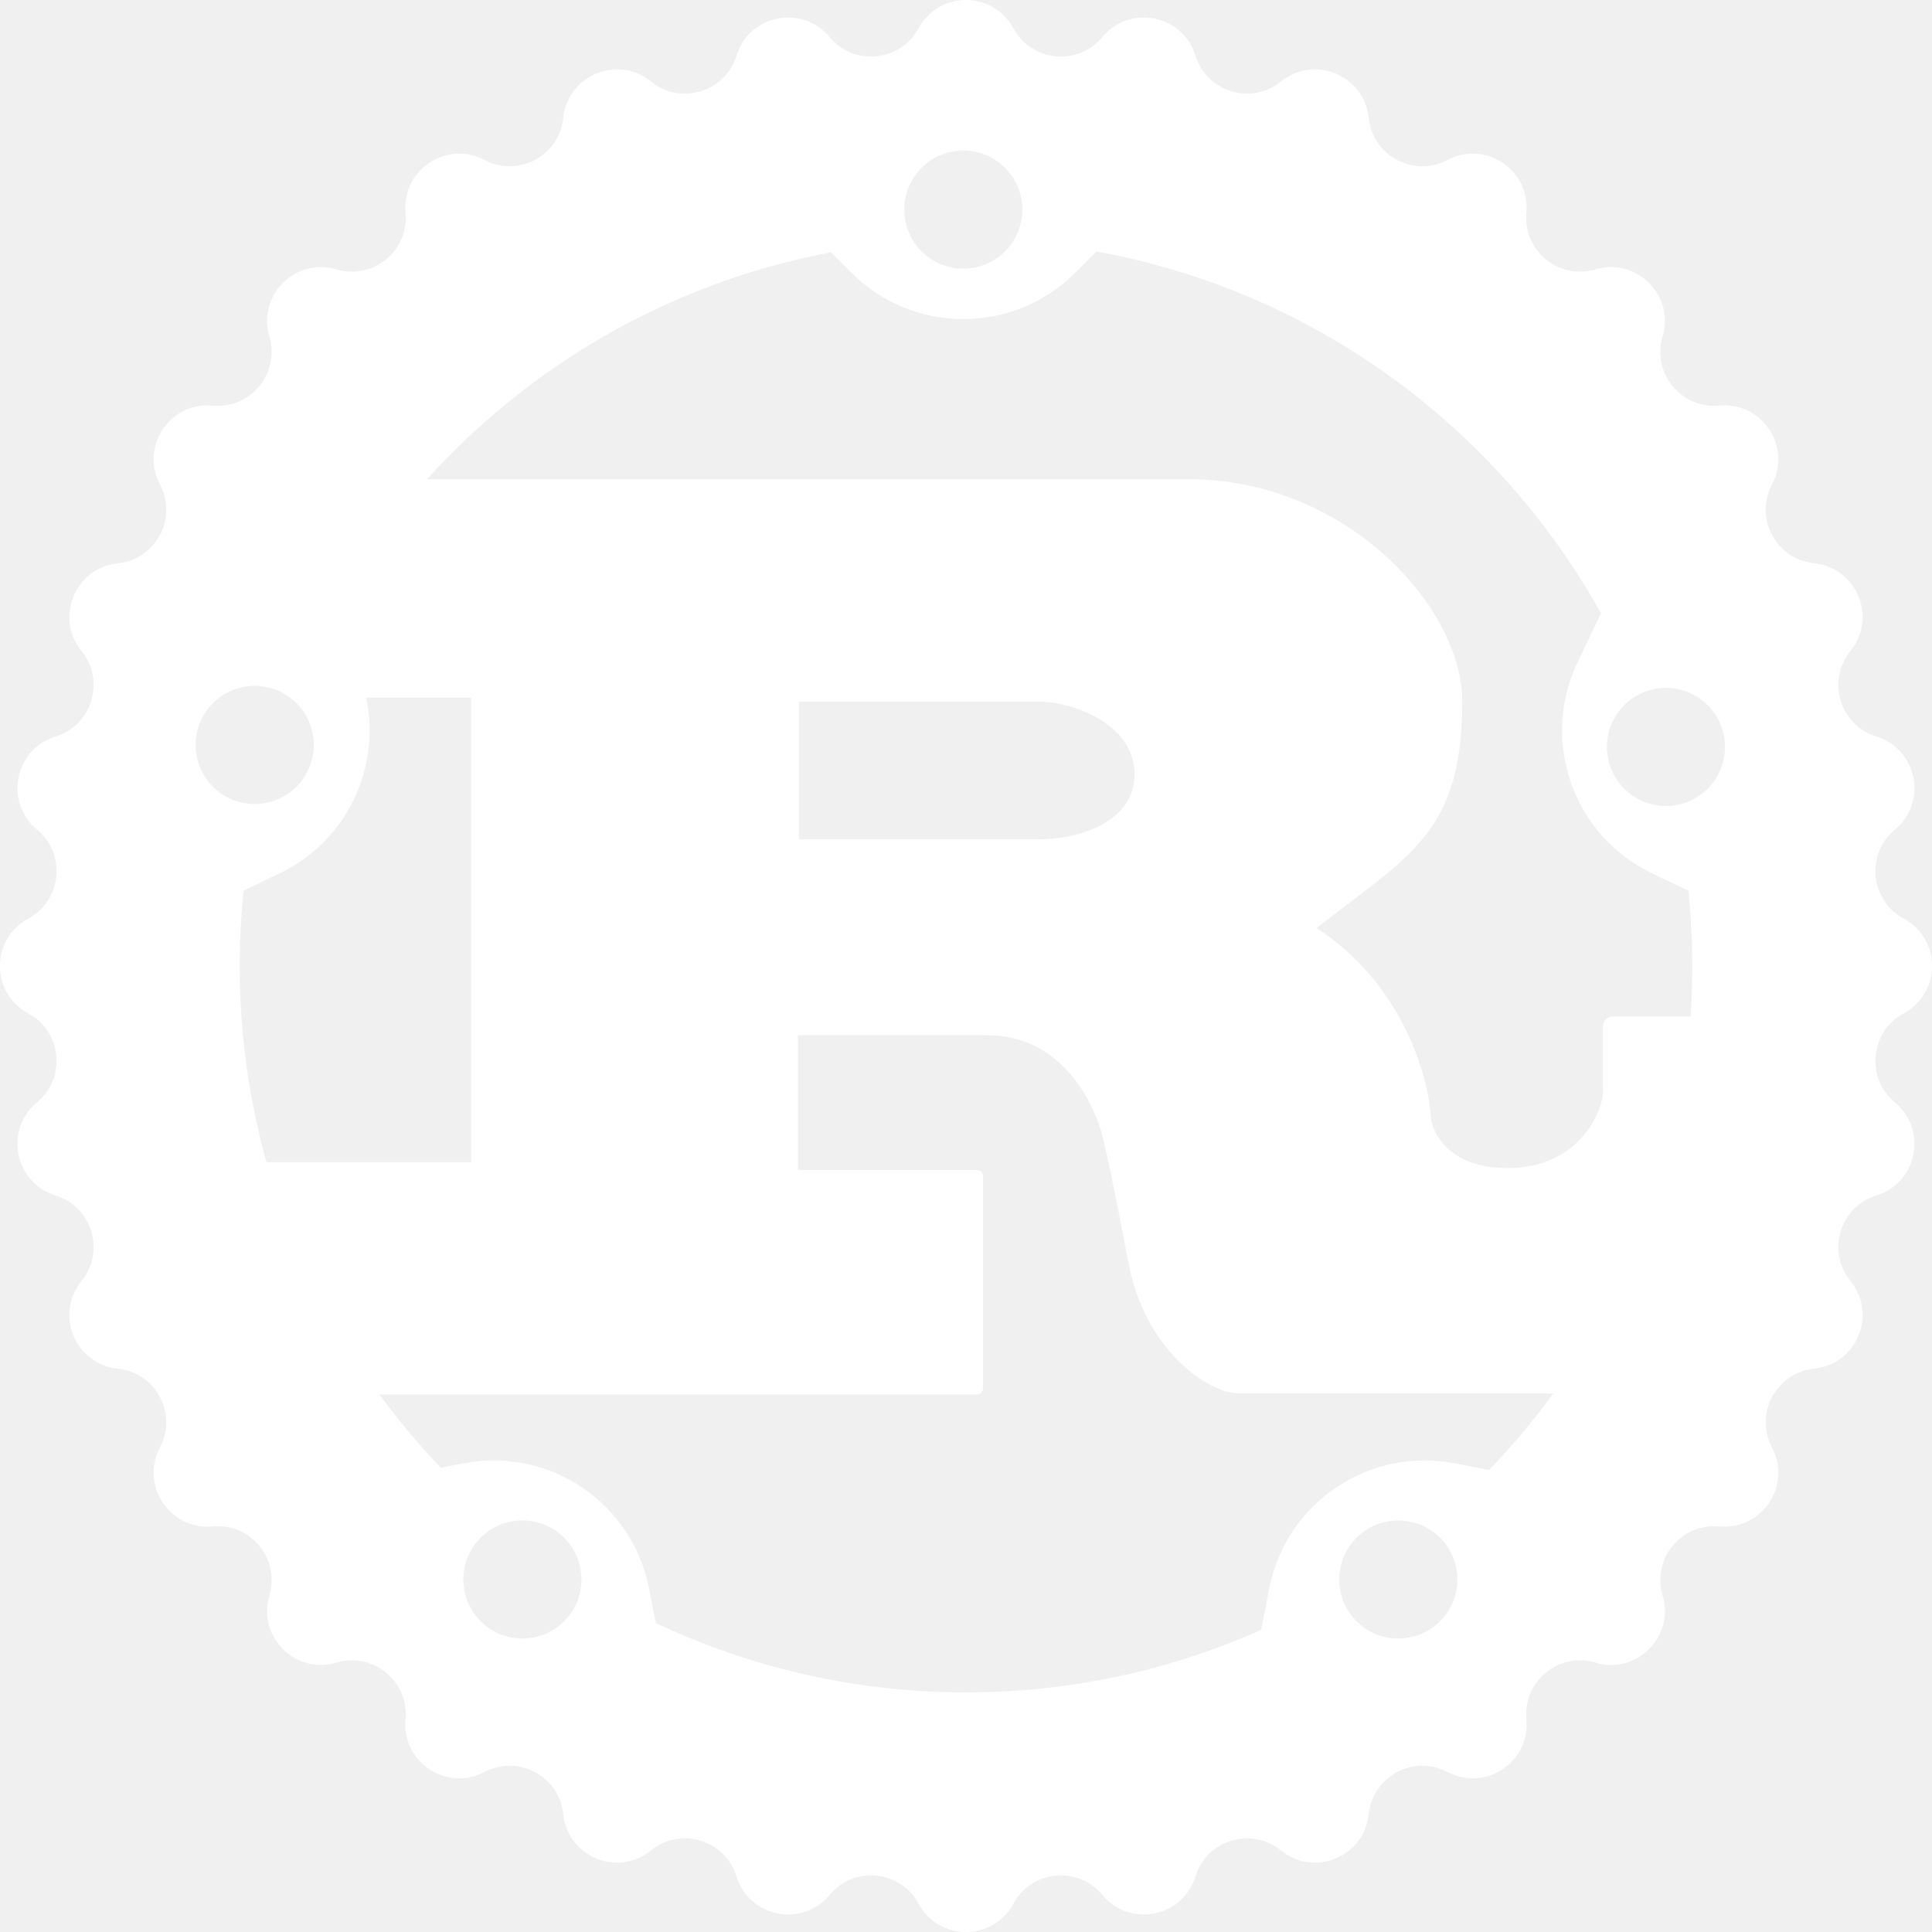
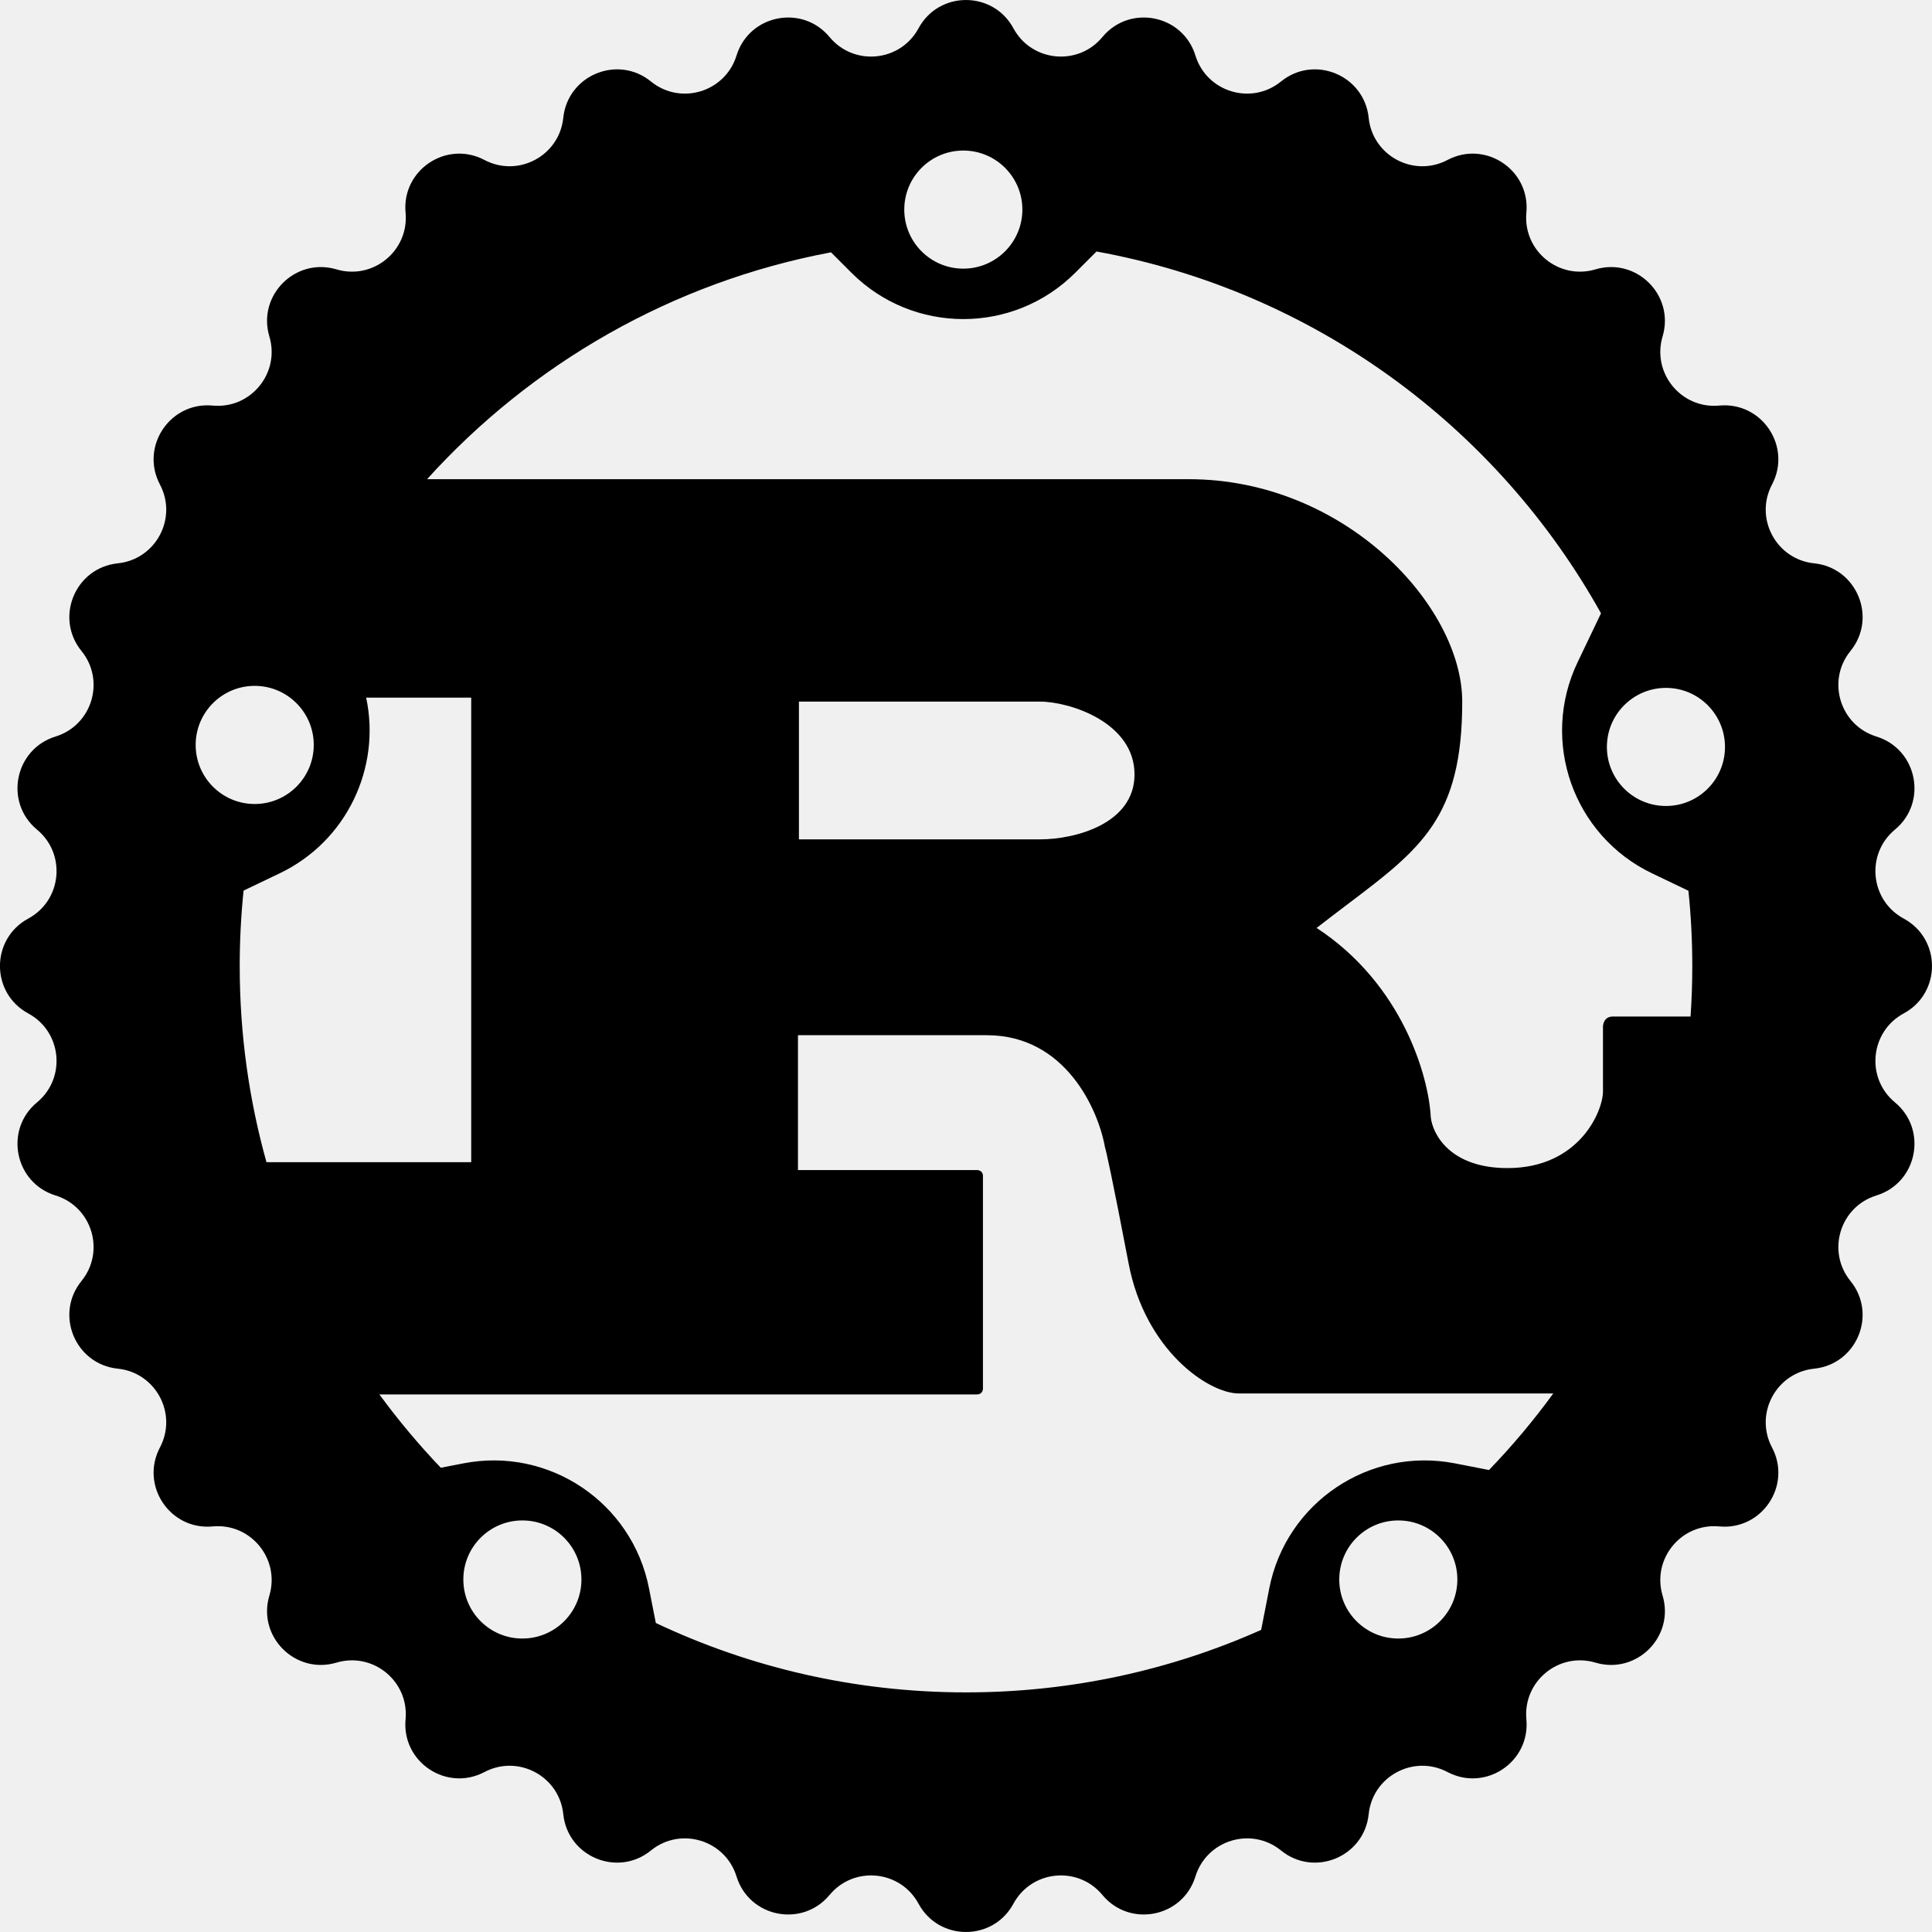
<svg xmlns="http://www.w3.org/2000/svg" width="40" height="40" viewBox="0 0 40 40" fill="none">
-   <path fill-rule="evenodd" clip-rule="evenodd" d="M20.982 0.586C20.56 -0.195 19.439 -0.195 19.017 0.586C18.641 1.282 17.68 1.376 17.175 0.767C16.609 0.084 15.51 0.302 15.249 1.15C15.015 1.906 14.091 2.187 13.477 1.687C12.789 1.128 11.754 1.556 11.662 2.439C11.581 3.226 10.73 3.681 10.03 3.312C9.245 2.897 8.314 3.52 8.397 4.403C8.47 5.191 7.724 5.803 6.966 5.577C6.115 5.324 5.323 6.116 5.577 6.966C5.803 7.725 5.19 8.471 4.403 8.397C3.519 8.314 2.897 9.246 3.311 10.031C3.681 10.73 3.226 11.582 2.439 11.663C1.556 11.754 1.127 12.789 1.687 13.478C2.186 14.092 1.906 15.016 1.15 15.249C0.302 15.511 0.083 16.61 0.766 17.176C1.376 17.681 1.281 18.642 0.585 19.018C-0.196 19.44 -0.196 20.56 0.585 20.982C1.281 21.358 1.376 22.319 0.766 22.824C0.083 23.39 0.302 24.489 1.15 24.751C1.906 24.984 2.186 25.908 1.687 26.522C1.127 27.211 1.556 28.246 2.439 28.337C3.226 28.418 3.681 29.27 3.311 29.969C2.897 30.754 3.519 31.686 4.403 31.603C5.19 31.529 5.803 32.275 5.577 33.034C5.323 33.884 6.115 34.676 6.966 34.423C7.724 34.197 8.47 34.809 8.397 35.597C8.314 36.48 9.245 37.103 10.03 36.688C10.73 36.319 11.581 36.774 11.662 37.561C11.754 38.444 12.789 38.872 13.477 38.312C14.091 37.813 15.015 38.094 15.249 38.85C15.51 39.698 16.609 39.916 17.175 39.233C17.68 38.624 18.641 38.718 19.017 39.414C19.439 40.195 20.56 40.195 20.982 39.414C21.358 38.718 22.319 38.624 22.824 39.233C23.39 39.916 24.489 39.698 24.75 38.85C24.984 38.094 25.908 37.813 26.522 38.312C27.21 38.872 28.245 38.444 28.337 37.561C28.418 36.774 29.269 36.319 29.969 36.688C30.754 37.103 31.685 36.48 31.602 35.597C31.529 34.809 32.275 34.197 33.033 34.423C33.884 34.676 34.676 33.884 34.422 33.034C34.196 32.275 34.809 31.529 35.596 31.603C36.48 31.686 37.102 30.754 36.688 29.969C36.318 29.27 36.773 28.418 37.56 28.337C38.443 28.246 38.872 27.211 38.312 26.522C37.813 25.908 38.093 24.984 38.849 24.751C39.697 24.489 39.916 23.39 39.233 22.824C38.623 22.319 38.718 21.358 39.414 20.982C40.195 20.56 40.195 19.44 39.414 19.018C38.718 18.642 38.623 17.681 39.233 17.176C39.916 16.61 39.697 15.511 38.849 15.249C38.093 15.016 37.813 14.092 38.312 13.478C38.872 12.789 38.443 11.754 37.56 11.663C36.773 11.582 36.318 10.73 36.688 10.031C37.102 9.246 36.48 8.314 35.596 8.397C34.809 8.471 34.196 7.725 34.422 6.966C34.676 6.116 33.884 5.324 33.033 5.577C32.275 5.803 31.529 5.191 31.602 4.403C31.685 3.52 30.754 2.897 29.969 3.312C29.269 3.681 28.418 3.226 28.337 2.439C28.245 1.556 27.21 1.128 26.522 1.687C25.908 2.187 24.984 1.906 24.75 1.15C24.489 0.302 23.39 0.084 22.824 0.767C22.319 1.376 21.358 1.282 20.982 0.586ZM26.111 33.745C24.244 34.577 22.176 35.039 20 35.039C17.702 35.039 15.525 34.523 13.578 33.602L13.437 32.885C13.089 31.108 11.367 29.95 9.591 30.298L9.126 30.388C8.671 29.911 8.246 29.404 7.855 28.87H20.229C20.327 28.87 20.351 28.789 20.351 28.748V24.347C20.351 24.249 20.27 24.225 20.229 24.225H16.521V21.433H20.433C22.063 21.433 22.742 22.982 22.878 23.756C22.898 23.81 23.024 24.367 23.367 26.16C23.709 27.953 25.017 28.85 25.649 28.85H32.159C31.752 29.409 31.307 29.938 30.828 30.435L30.126 30.298C28.349 29.95 26.627 31.108 26.279 32.885L26.111 33.745ZM35.001 21.046H33.392C33.212 21.046 33.181 21.209 33.188 21.291V22.595C33.188 23.002 32.699 24.184 31.211 24.184C30.021 24.184 29.656 23.478 29.622 23.124C29.581 22.309 29.052 20.386 27.259 19.212C27.479 19.041 27.688 18.883 27.885 18.733C29.426 17.569 30.274 16.928 30.274 14.526C30.274 12.55 27.849 9.921 24.61 9.921H8.842C11 7.534 13.913 5.843 17.205 5.224L17.627 5.646C18.907 6.926 20.983 6.926 22.263 5.646L22.702 5.207C27.199 6.023 30.998 8.838 33.147 12.698L32.663 13.71C31.881 15.343 32.572 17.301 34.205 18.082L34.957 18.442C35.01 18.955 35.037 19.475 35.037 20.002C35.037 20.353 35.025 20.701 35.001 21.046ZM7.581 14.444C7.89 15.892 7.183 17.415 5.789 18.082L5.043 18.439C4.99 18.953 4.963 19.474 4.963 20.002C4.963 21.409 5.156 22.77 5.517 24.062H9.756V14.444H7.581ZM21.167 4.339C21.167 5.014 20.619 5.562 19.944 5.562C19.269 5.562 18.722 5.014 18.722 4.339C18.722 3.664 19.269 3.117 19.944 3.117C20.619 3.117 21.167 3.664 21.167 4.339ZM6.496 15.423C6.496 16.098 5.948 16.646 5.273 16.646C4.598 16.646 4.051 16.098 4.051 15.423C4.051 14.748 4.598 14.2 5.273 14.2C5.948 14.2 6.496 14.748 6.496 15.423ZM34.492 16.687C35.167 16.687 35.714 16.14 35.714 15.465C35.714 14.79 35.167 14.242 34.492 14.242C33.817 14.242 33.269 14.79 33.269 15.465C33.269 16.14 33.817 16.687 34.492 16.687ZM30.173 32.702C30.173 33.377 29.625 33.924 28.95 33.924C28.275 33.924 27.728 33.377 27.728 32.702C27.728 32.026 28.275 31.479 28.95 31.479C29.625 31.479 30.173 32.026 30.173 32.702ZM10.815 33.924C11.491 33.924 12.038 33.377 12.038 32.702C12.038 32.026 11.491 31.479 10.815 31.479C10.14 31.479 9.593 32.026 9.593 32.702C9.593 33.377 10.14 33.924 10.815 33.924ZM21.533 14.526H16.541V17.378H21.533C22.266 17.378 23.489 17.052 23.489 16.034C23.489 14.954 22.144 14.526 21.533 14.526Z" fill="white" />
+   <path fill-rule="evenodd" clip-rule="evenodd" d="M20.982 0.586C20.56 -0.195 19.439 -0.195 19.017 0.586C18.641 1.282 17.68 1.376 17.175 0.767C16.609 0.084 15.51 0.302 15.249 1.15C15.015 1.906 14.091 2.187 13.477 1.687C12.789 1.128 11.754 1.556 11.662 2.439C11.581 3.226 10.73 3.681 10.03 3.312C9.245 2.897 8.314 3.52 8.397 4.403C8.47 5.191 7.724 5.803 6.966 5.577C6.115 5.324 5.323 6.116 5.577 6.966C5.803 7.725 5.19 8.471 4.403 8.397C3.519 8.314 2.897 9.246 3.311 10.031C3.681 10.73 3.226 11.582 2.439 11.663C1.556 11.754 1.127 12.789 1.687 13.478C2.186 14.092 1.906 15.016 1.15 15.249C0.302 15.511 0.083 16.61 0.766 17.176C1.376 17.681 1.281 18.642 0.585 19.018C-0.196 19.44 -0.196 20.56 0.585 20.982C1.281 21.358 1.376 22.319 0.766 22.824C0.083 23.39 0.302 24.489 1.15 24.751C1.906 24.984 2.186 25.908 1.687 26.522C1.127 27.211 1.556 28.246 2.439 28.337C3.226 28.418 3.681 29.27 3.311 29.969C2.897 30.754 3.519 31.686 4.403 31.603C5.19 31.529 5.803 32.275 5.577 33.034C5.323 33.884 6.115 34.676 6.966 34.423C7.724 34.197 8.47 34.809 8.397 35.597C8.314 36.48 9.245 37.103 10.03 36.688C10.73 36.319 11.581 36.774 11.662 37.561C11.754 38.444 12.789 38.872 13.477 38.312C14.091 37.813 15.015 38.094 15.249 38.85C15.51 39.698 16.609 39.916 17.175 39.233C17.68 38.624 18.641 38.718 19.017 39.414C19.439 40.195 20.56 40.195 20.982 39.414C21.358 38.718 22.319 38.624 22.824 39.233C23.39 39.916 24.489 39.698 24.75 38.85C24.984 38.094 25.908 37.813 26.522 38.312C27.21 38.872 28.245 38.444 28.337 37.561C28.418 36.774 29.269 36.319 29.969 36.688C30.754 37.103 31.685 36.48 31.602 35.597C31.529 34.809 32.275 34.197 33.033 34.423C33.884 34.676 34.676 33.884 34.422 33.034C34.196 32.275 34.809 31.529 35.596 31.603C36.48 31.686 37.102 30.754 36.688 29.969C36.318 29.27 36.773 28.418 37.56 28.337C38.443 28.246 38.872 27.211 38.312 26.522C37.813 25.908 38.093 24.984 38.849 24.751C39.697 24.489 39.916 23.39 39.233 22.824C38.623 22.319 38.718 21.358 39.414 20.982C40.195 20.56 40.195 19.44 39.414 19.018C38.718 18.642 38.623 17.681 39.233 17.176C39.916 16.61 39.697 15.511 38.849 15.249C38.093 15.016 37.813 14.092 38.312 13.478C38.872 12.789 38.443 11.754 37.56 11.663C36.773 11.582 36.318 10.73 36.688 10.031C37.102 9.246 36.48 8.314 35.596 8.397C34.809 8.471 34.196 7.725 34.422 6.966C34.676 6.116 33.884 5.324 33.033 5.577C32.275 5.803 31.529 5.191 31.602 4.403C31.685 3.52 30.754 2.897 29.969 3.312C29.269 3.681 28.418 3.226 28.337 2.439C28.245 1.556 27.21 1.128 26.522 1.687C25.908 2.187 24.984 1.906 24.75 1.15C24.489 0.302 23.39 0.084 22.824 0.767C22.319 1.376 21.358 1.282 20.982 0.586ZM26.111 33.745C24.244 34.577 22.176 35.039 20 35.039C17.702 35.039 15.525 34.523 13.578 33.602L13.437 32.885C13.089 31.108 11.367 29.95 9.591 30.298L9.126 30.388C8.671 29.911 8.246 29.404 7.855 28.87H20.229C20.327 28.87 20.351 28.789 20.351 28.748V24.347C20.351 24.249 20.27 24.225 20.229 24.225H16.521V21.433H20.433C22.063 21.433 22.742 22.982 22.878 23.756C22.898 23.81 23.024 24.367 23.367 26.16C23.709 27.953 25.017 28.85 25.649 28.85H32.159C31.752 29.409 31.307 29.938 30.828 30.435L30.126 30.298C28.349 29.95 26.627 31.108 26.279 32.885L26.111 33.745ZM35.001 21.046H33.392C33.212 21.046 33.181 21.209 33.188 21.291V22.595C33.188 23.002 32.699 24.184 31.211 24.184C30.021 24.184 29.656 23.478 29.622 23.124C29.581 22.309 29.052 20.386 27.259 19.212C27.479 19.041 27.688 18.883 27.885 18.733C29.426 17.569 30.274 16.928 30.274 14.526C30.274 12.55 27.849 9.921 24.61 9.921H8.842C11 7.534 13.913 5.843 17.205 5.224L17.627 5.646C18.907 6.926 20.983 6.926 22.263 5.646L22.702 5.207C27.199 6.023 30.998 8.838 33.147 12.698L32.663 13.71C31.881 15.343 32.572 17.301 34.205 18.082L34.957 18.442C35.01 18.955 35.037 19.475 35.037 20.002C35.037 20.353 35.025 20.701 35.001 21.046ZM7.581 14.444C7.89 15.892 7.183 17.415 5.789 18.082L5.043 18.439C4.99 18.953 4.963 19.474 4.963 20.002C4.963 21.409 5.156 22.77 5.517 24.062H9.756V14.444H7.581ZM21.167 4.339C21.167 5.014 20.619 5.562 19.944 5.562C19.269 5.562 18.722 5.014 18.722 4.339C18.722 3.664 19.269 3.117 19.944 3.117C20.619 3.117 21.167 3.664 21.167 4.339ZM6.496 15.423C6.496 16.098 5.948 16.646 5.273 16.646C4.598 16.646 4.051 16.098 4.051 15.423C4.051 14.748 4.598 14.2 5.273 14.2C5.948 14.2 6.496 14.748 6.496 15.423ZM34.492 16.687C35.167 16.687 35.714 16.14 35.714 15.465C35.714 14.79 35.167 14.242 34.492 14.242C33.817 14.242 33.269 14.79 33.269 15.465C33.269 16.14 33.817 16.687 34.492 16.687ZM30.173 32.702C30.173 33.377 29.625 33.924 28.95 33.924C28.275 33.924 27.728 33.377 27.728 32.702C27.728 32.026 28.275 31.479 28.95 31.479C29.625 31.479 30.173 32.026 30.173 32.702ZM10.815 33.924C11.491 33.924 12.038 33.377 12.038 32.702C12.038 32.026 11.491 31.479 10.815 31.479C10.14 31.479 9.593 32.026 9.593 32.702C9.593 33.377 10.14 33.924 10.815 33.924ZM21.533 14.526H16.541V17.378H21.533C22.266 17.378 23.489 17.052 23.489 16.034C23.489 14.954 22.144 14.526 21.533 14.526Z" fill="black" />
</svg>
